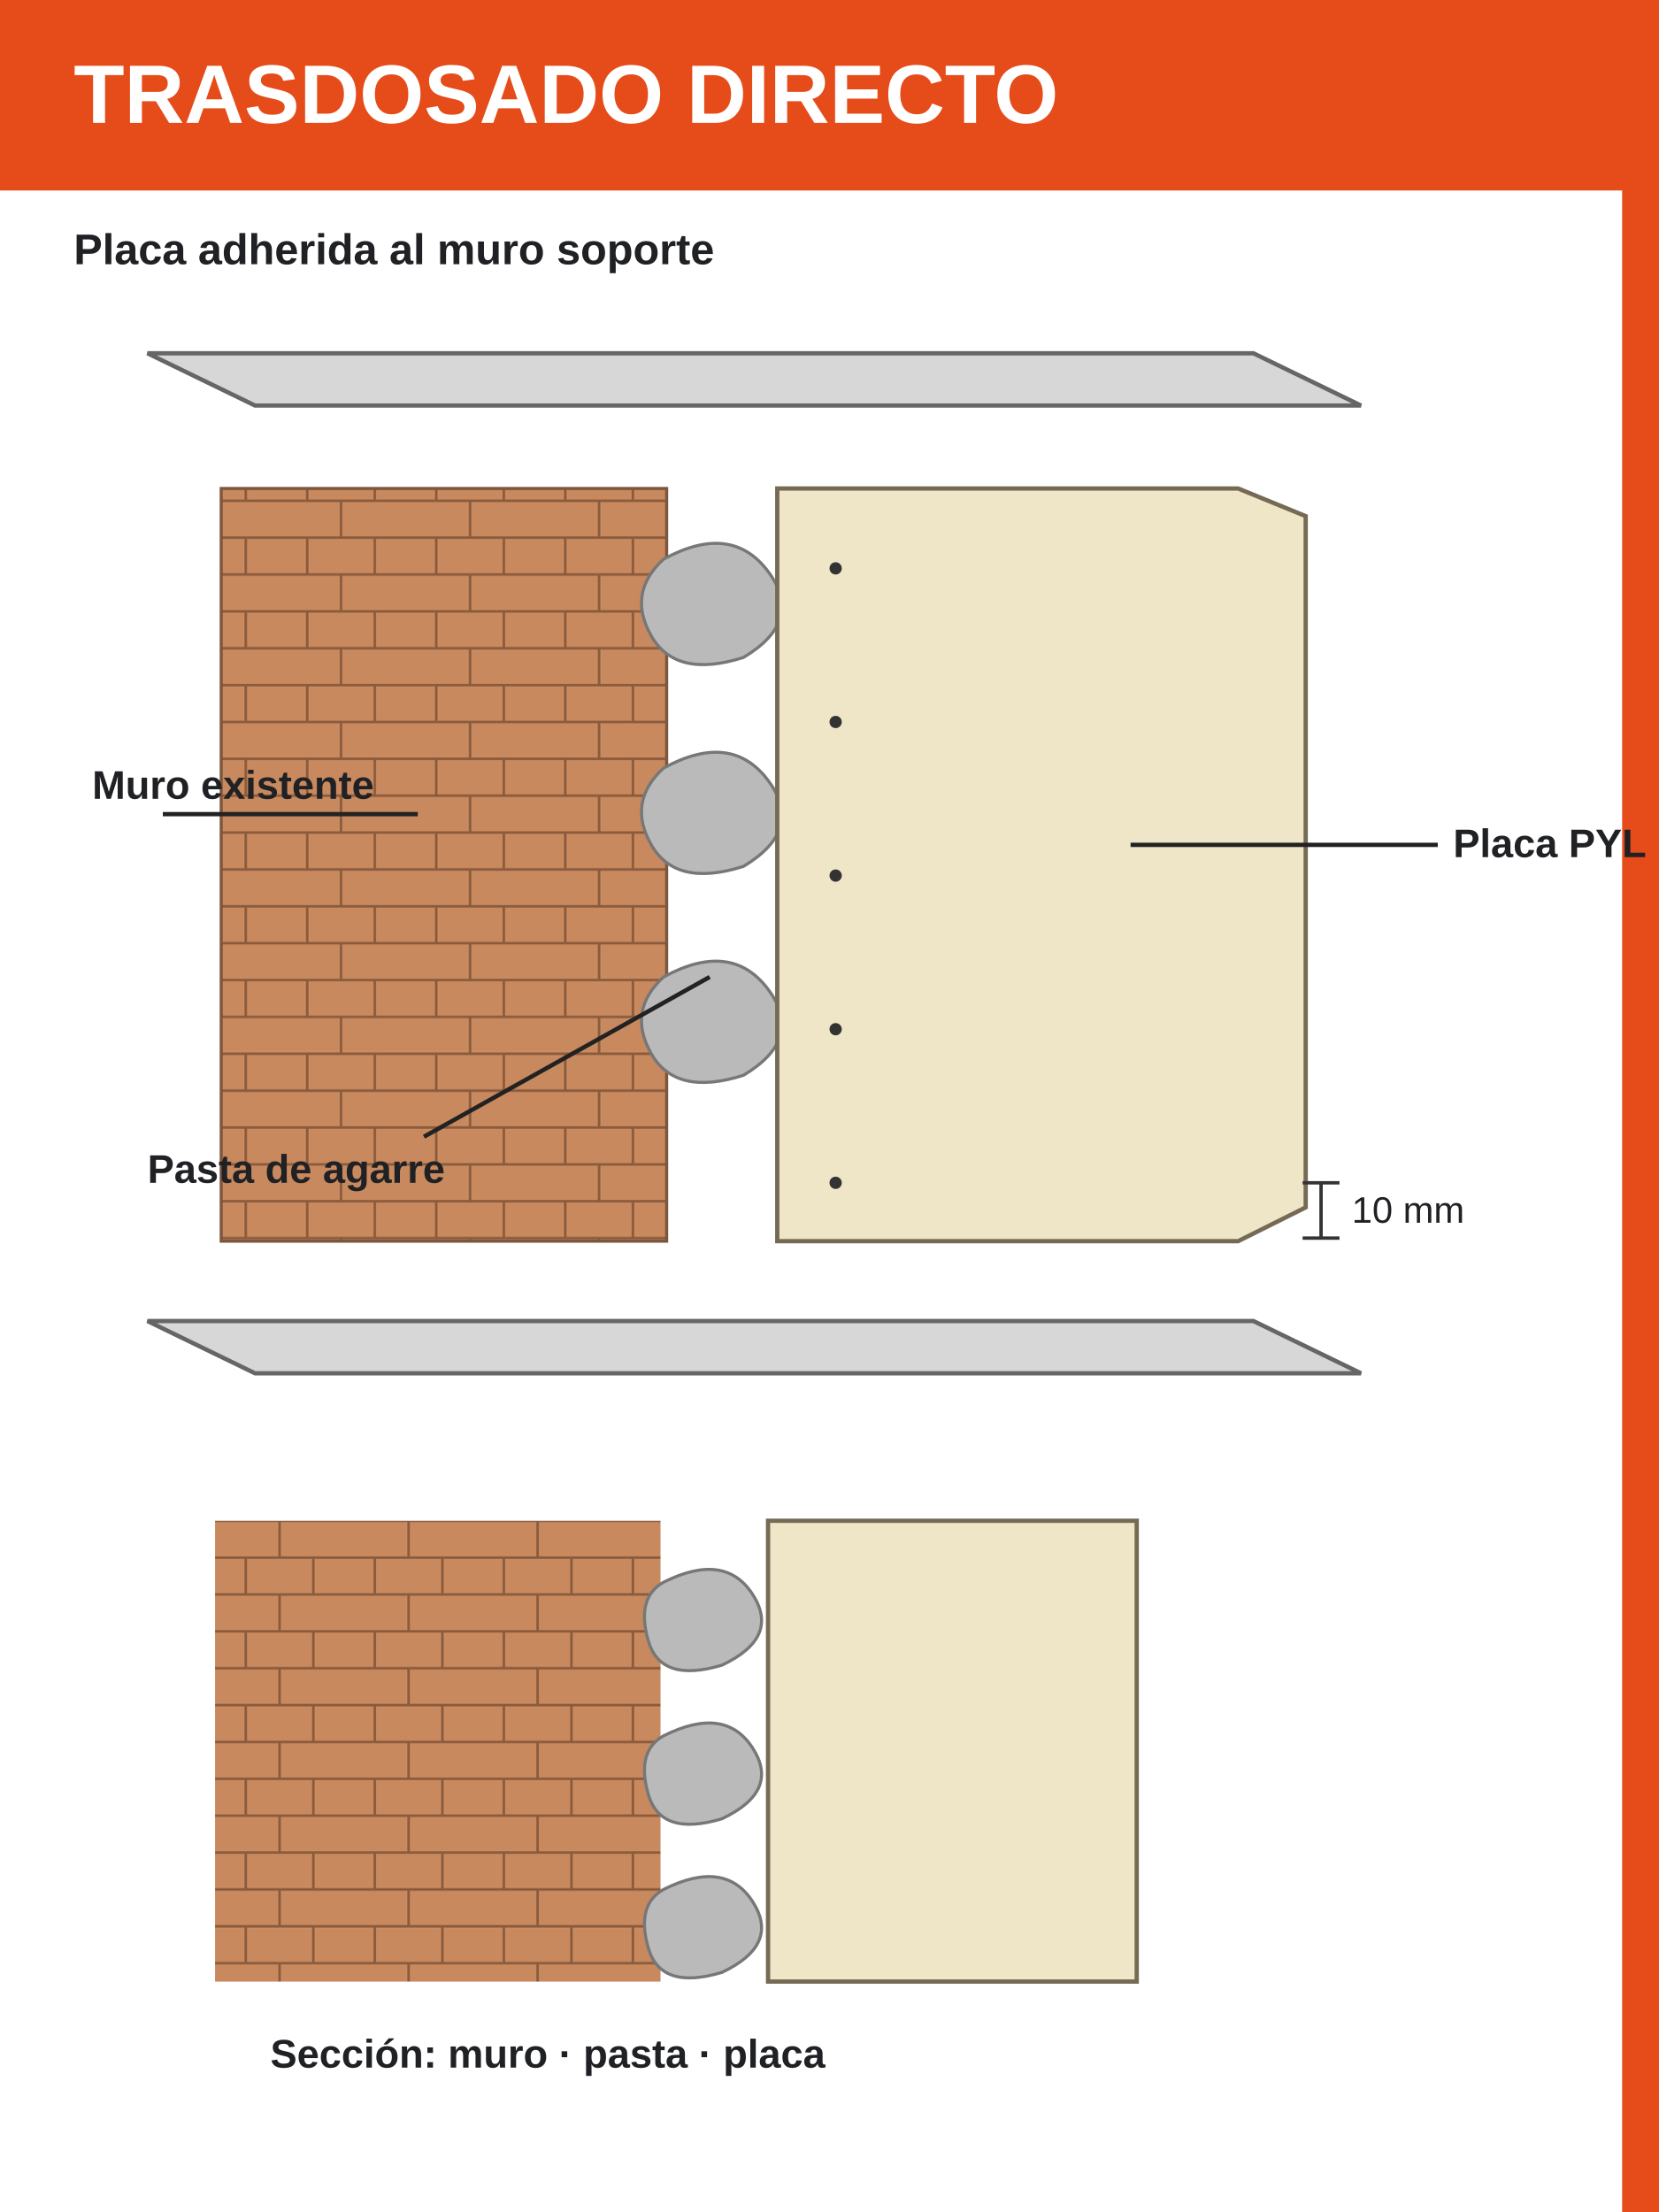
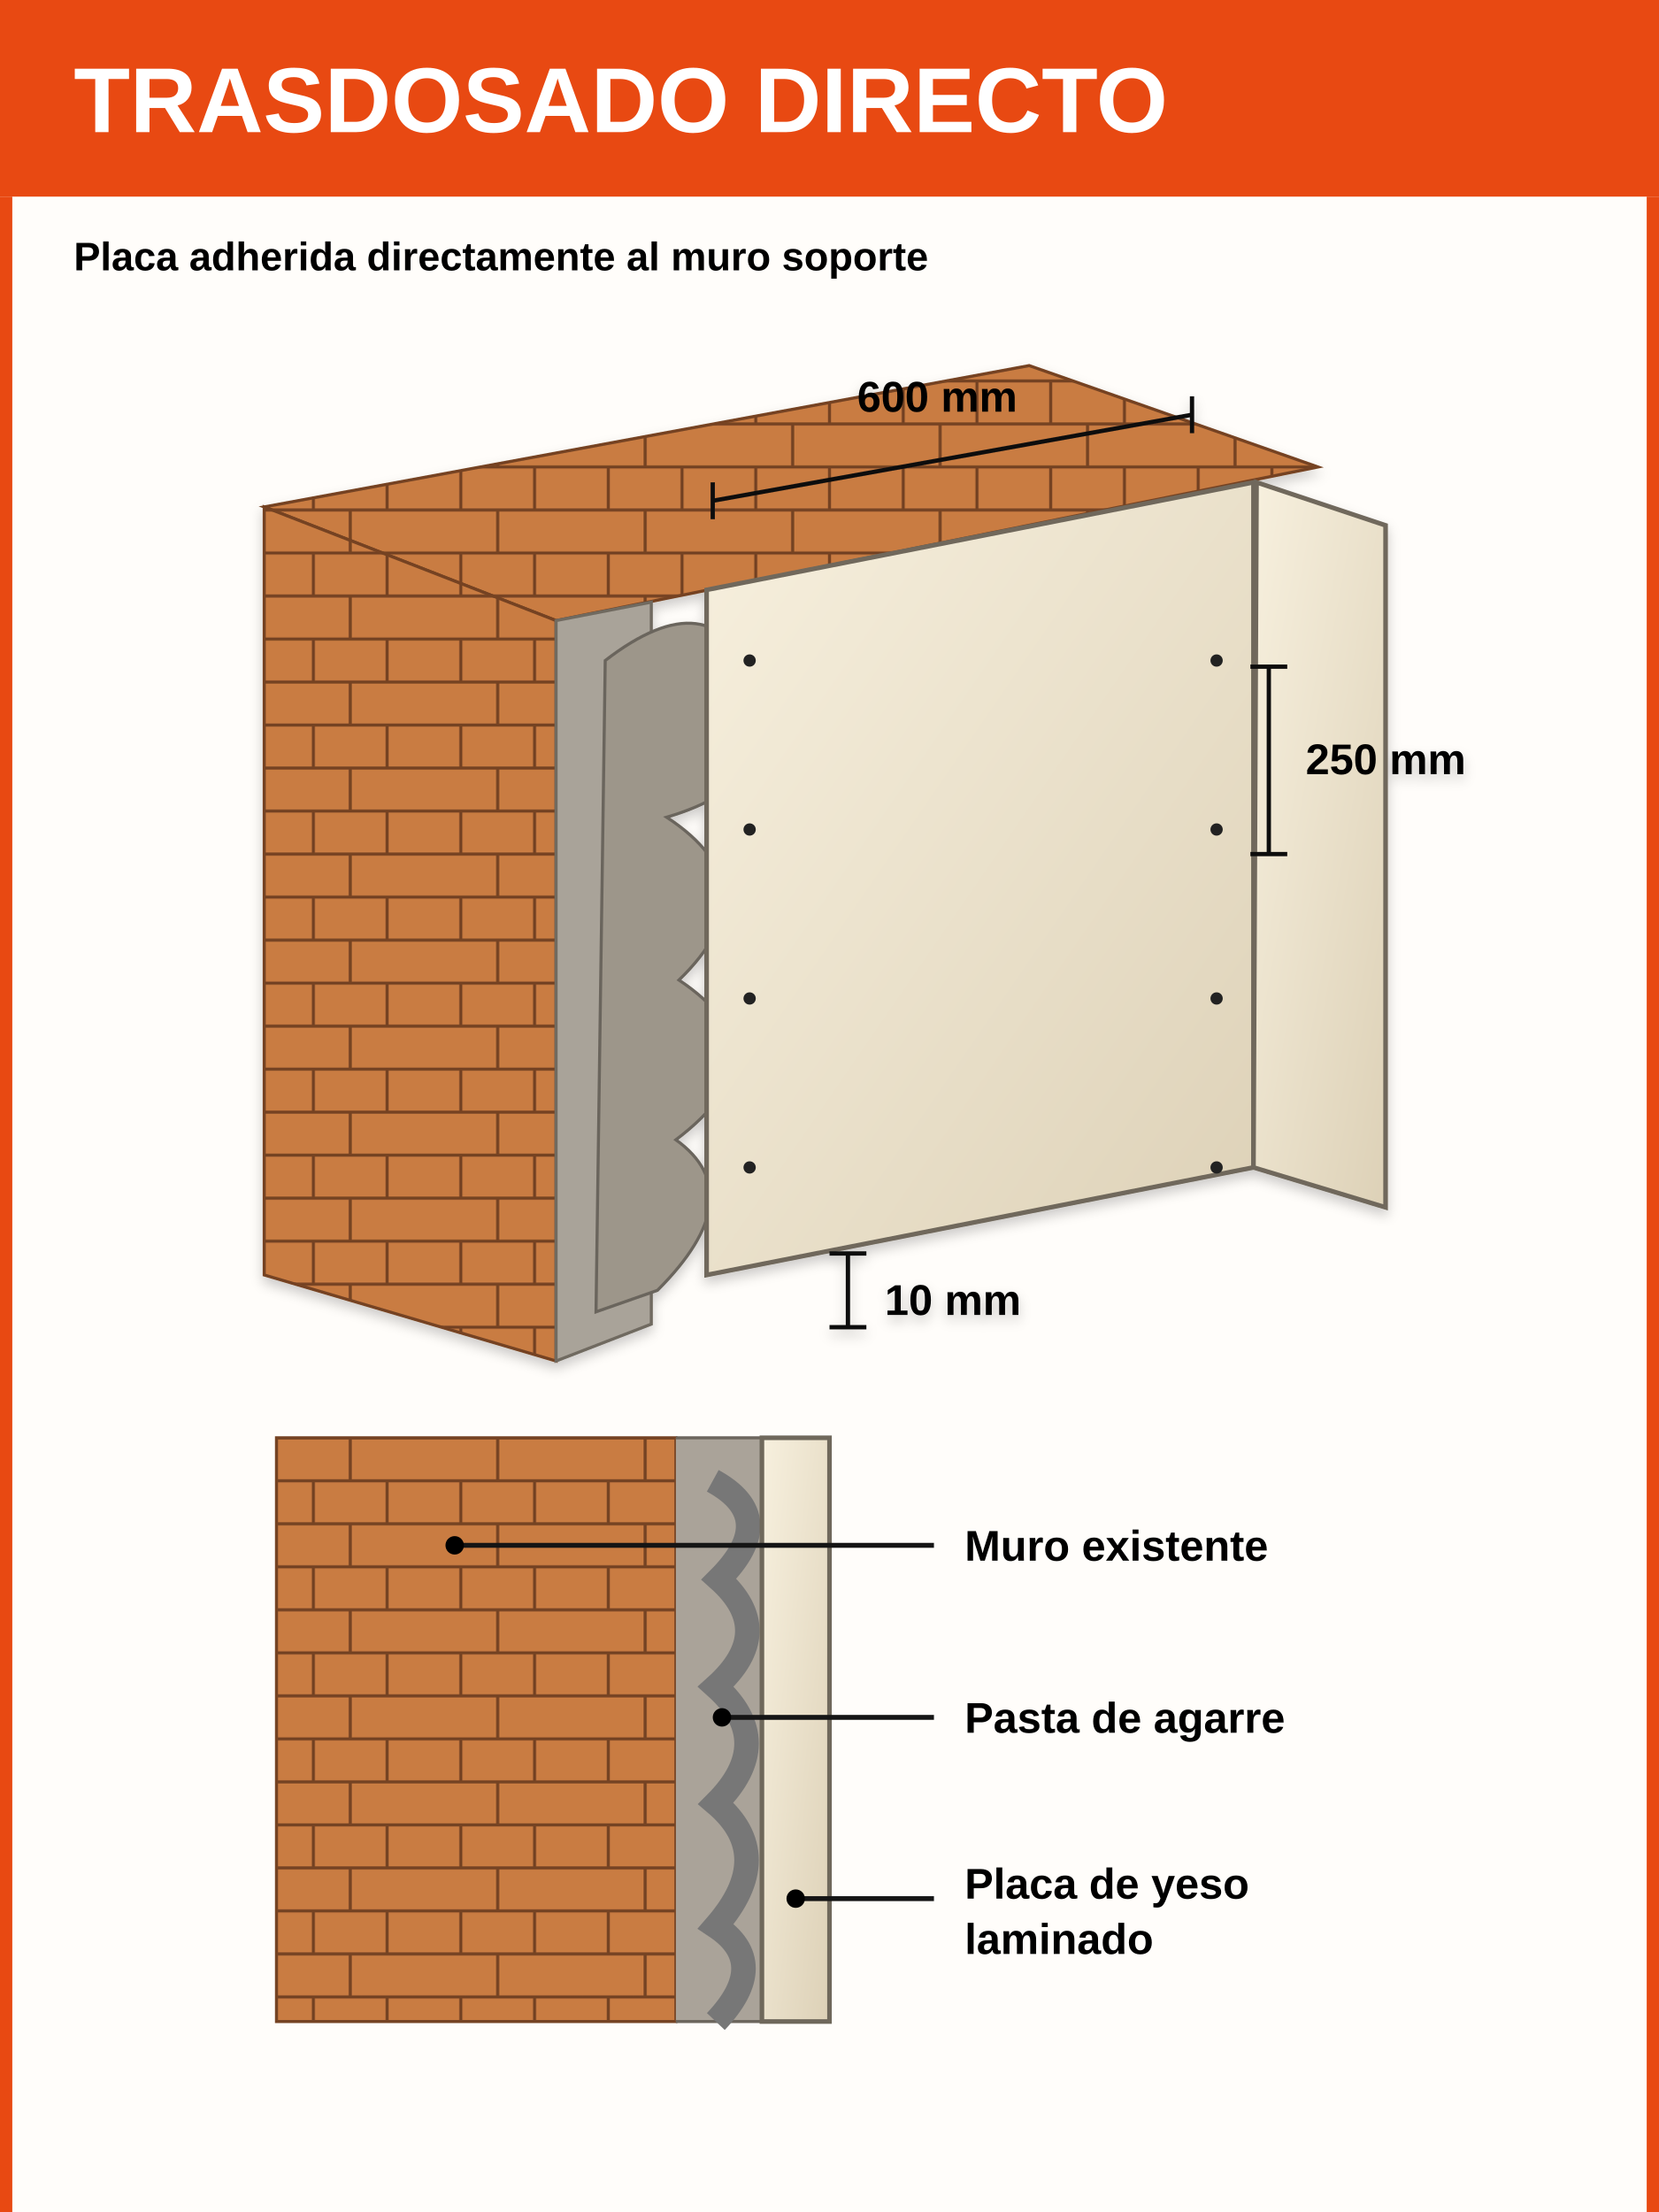
<svg xmlns="http://www.w3.org/2000/svg" viewBox="0 0 540 720">
+   <defs>
+     <linearGradient id="metal" x1="0" x2="1">
+       <stop offset="0" stop-color="#8d969c" />
+       <stop offset=".18" stop-color="#edf2f4" />
+       <stop offset=".48" stop-color="#aeb8be" />
+       <stop offset=".75" stop-color="#f5f7f8" />
+       <stop offset="1" stop-color="#7d888e" />
+     </linearGradient>
+     <linearGradient id="board" x1="0" y1="0" x2="1" y2="1">
+       <stop stop-color="#f7f0de" />
+       <stop offset="1" stop-color="#ddd1b7" />
+     </linearGradient>
+     <linearGradient id="wool" x1="0" x2="1">
+       <stop stop-color="#e8cf78" />
+       <stop offset=".5" stop-color="#cda94c" />
+       <stop offset="1" stop-color="#f0d886" />
+     </linearGradient>
+     <pattern id="brick" width="48" height="28" patternUnits="userSpaceOnUse">
+       <rect width="48" height="28" fill="#c97c42" />
+       <path d="M0 0H48M0 14H48M0 28H48M24 0V14M12 14V28M36 14V28" stroke="#754323" stroke-width="1" />
+     </pattern>
+     <pattern id="conc" width="34" height="34" patternUnits="userSpaceOnUse">
+       <rect width="34" height="34" fill="#b9b9b6" />
+       <circle cx="7" cy="8" r="1.4" fill="#858581" />
+       <circle cx="25" cy="15" r="1" fill="#8f8f8b" />
+       <circle cx="13" cy="27" r=".9" fill="#777" />
+     </pattern>
+     <filter id="shadow">
+       <feDropShadow dx="0" dy="2" stdDeviation="2" flood-opacity=".2" />
+     </filter>
+   </defs>
  <style>
- text{font-family:Arial,Helvetica,sans-serif;fill:#202124}.title{font-size:27px;font-weight:800;fill:#fff}.sub{font-size:14px;font-weight:700}.lab{font-size:13px;font-weight:700}.dim{font-size:12px}.call{stroke:#222;stroke-width:1.4;fill:none}.metal{fill:#d9e1e5;stroke:#44515a;stroke-width:1.5}.metal2{fill:#bfcbd1;stroke:#44515a;stroke-width:1.3}.board{fill:#efe5c7;stroke:#756b55;stroke-width:1.4}.wool{fill:#d9bf7a;stroke:#957338;stroke-width:1.1}.slab{fill:#d7d7d7;stroke:#666;stroke-width:1.4}.brick{fill:#c8895e;stroke:#7c563d;stroke-width:1}.adh{fill:#bababa;stroke:#777;stroke-width:1}.edge{stroke:#d84b24;stroke-width:3}.screw{fill:#333}.diml{stroke:#333;stroke-width:1.1;fill:none}</style>
-   <defs>
-     <pattern id="bp" width="42" height="24" patternUnits="userSpaceOnUse">
-       <rect width="42" height="24" fill="#c8895e" />
-       <path d="M0 0h42M0 24h42M0 12h42M21 0v12M10 12v12M32 12v12" stroke="#8a5b3d" stroke-width=".8" />
-     </pattern>
-   </defs>
-   <rect width="540" height="720" fill="#fff" />
-   <rect x="0" y="0" width="540" height="62" fill="#e64b1a" />
-   <rect x="528" y="0" width="12" height="720" fill="#e64b1a" />
-   <text class="title" x="24" y="40">TRASDOSADO DIRECTO</text>
-   <text class="sub" x="24" y="86">Placa adherida al muro soporte</text>
-   <g transform="translate(48 115)">
-     <path class="slab" d="M0 0h360l35 17H35z" />
-     <path class="slab" d="M0 315h360l35 17H35z" />
-     <path fill="url(#bp)" stroke="#7c563d" d="M24 44h145v245H24z" />
-     <path class="adh" d="M168 67q22-12 34 4t-8 28q-22 7-30-7t4-25zM168 135q22-12 34 4t-8 28q-22 7-30-7t4-25zM168 203q22-12 34 4t-8 28q-22 7-30-7t4-25z" />
-     <path class="board" d="M205 44h150l22 9v225l-22 11H205z" />
-     <g class="screw">
-       <circle cx="224" cy="70" r="2" />
-       <circle cx="224" cy="120" r="2" />
-       <circle cx="224" cy="170" r="2" />
-       <circle cx="224" cy="220" r="2" />
-       <circle cx="224" cy="270" r="2" />
-     </g>
-     <path class="call" d="M88 150L5 150" />
-     <text class="lab" x="-18" y="145">Muro existente</text>
-     <path class="call" d="M183 203L90 255" />
-     <text class="lab" x="0" y="270">Pasta de agarre</text>
-     <path class="call" d="M320 160h100" />
-     <text class="lab" x="425" y="164">Placa PYL</text>
-     <path class="diml" d="M382 270v18M376 270h12M376 288h12" />
-     <text class="dim" x="392" y="283">10 mm</text>
+ .t{font-family:Arial,Helvetica,sans-serif;fill:#181818}.ttl{font:800 30px Arial,Helvetica,sans-serif;fill:#fff}.sub{font:700 13px Arial,Helvetica,sans-serif}.lab{font:700 14px Arial,Helvetica,sans-serif}.small{font:12px Arial,Helvetica,sans-serif}.lead{stroke:#151515;stroke-width:1.6;fill:none}.dim{stroke:#111;stroke-width:1.4;fill:none}.steel{fill:url(#metal);stroke:#485158;stroke-width:1.4}.pyl{fill:url(#board);stroke:#6f685b;stroke-width:1.5}.ins{fill:url(#wool);stroke:#9a762d;stroke-width:1.2}.screw{fill:#222}.orange{fill:#e84912}.outline{stroke:#333;stroke-width:1.3;fill:none}
+ </style>
+   <rect width="540" height="720" fill="#fffdfa" />
+   <rect class="orange" width="540" height="64" />
+   <rect x="536" y="64" width="4" height="656" fill="#e84912" />
+   <rect x="0" y="64" width="4" height="656" fill="#e84912" />
+   <text class="ttl" x="24" y="43">TRASDOSADO DIRECTO</text>
+   <text class="sub" x="24" y="88">Placa adherida directamente al muro soporte</text>
+   <g transform="translate(42 110)" filter="url(#shadow)">
+     <path d="M44 55L293 9l94 33-248 50z" fill="url(#brick)" stroke="#754323" />
+     <path d="M44 55v250l95 28V92z" fill="url(#brick)" stroke="#754323" />
+     <path d="M139 92l31-6v235l-31 12z" fill="#a9a399" stroke="#706a61" />
+     <path d="M155 105q35-27 48 6t-28 45q35 23 4 53 36 24-1 52 25 18-6 49l-20 7z" fill="#9d968a" stroke="#6b655d" />
+     <path class="pyl" d="M188 82l178-35v223l-178 35z" />
+     <path class="pyl" d="M367 47l42 14v222l-43-13z" />
+     <circle class="screw" cx="202" cy="105" r="2" />
+     <circle class="screw" cx="202" cy="160" r="2" />
+     <circle class="screw" cx="202" cy="215" r="2" />
+     <circle class="screw" cx="202" cy="270" r="2" />
+     <circle class="screw" cx="354" cy="105" r="2" />
+     <circle class="screw" cx="354" cy="160" r="2" />
+     <circle class="screw" cx="354" cy="215" r="2" />
+     <circle class="screw" cx="354" cy="270" r="2" />
+     <path class="dim" d="M190 53L346 25M190 47v12M346 19v12" />
+     <text class="lab" x="237" y="24">600 mm</text>
+     <path class="dim" d="M371 107v61m-6-61h12m-12 61h12" />
+     <text class="lab" x="383" y="142">250 mm</text>
+     <path class="dim" d="M234 298v24m-6-24h12m-12 24h12" />
+     <text class="lab" x="246" y="318">10 mm</text>
  </g>
-   <g transform="translate(70 495)">
-     <rect fill="url(#bp)" x="0" y="0" width="145" height="150" />
-     <path class="adh" d="M146 20q20-10 29 4t-10 23q-20 6-24-8t5-19zM146 70q20-10 29 4t-10 23q-20 6-24-8t5-19zM146 120q20-10 29 4t-10 23q-20 6-24-8t5-19z" />
-     <rect class="board" x="180" y="0" width="120" height="150" />
-     <text class="lab" x="18" y="178">Sección: muro · pasta · placa</text>
+   <g transform="translate(90 468)">
+     <rect x="0" y="0" width="130" height="190" fill="url(#brick)" stroke="#754323" />
+     <path d="M130 0h28v190h-28" fill="#aaa399" stroke="#6c665d" />
+     <path d="M142 14q22 12 2 32 19 17-1 35 20 18 0 38 20 17 0 40 18 12 0 31" fill="none" stroke="#777" stroke-width="8" />
+     <rect class="pyl" x="158" y="0" width="22" height="190" />
+     <path class="lead" d="M58 35h156" />
+     <circle cx="58" cy="35" r="3" />
+     <text class="lab" x="224" y="40">Muro existente</text>
+     <path class="lead" d="M145 91h69" />
+     <circle cx="145" cy="91" r="3" />
+     <text class="lab" x="224" y="96">Pasta de agarre</text>
+     <path class="lead" d="M169 150h45" />
+     <circle cx="169" cy="150" r="3" />
+     <text class="lab" x="224" y="150">Placa de yeso</text>
+     <text class="lab" x="224" y="168">laminado</text>
  </g>
</svg>
